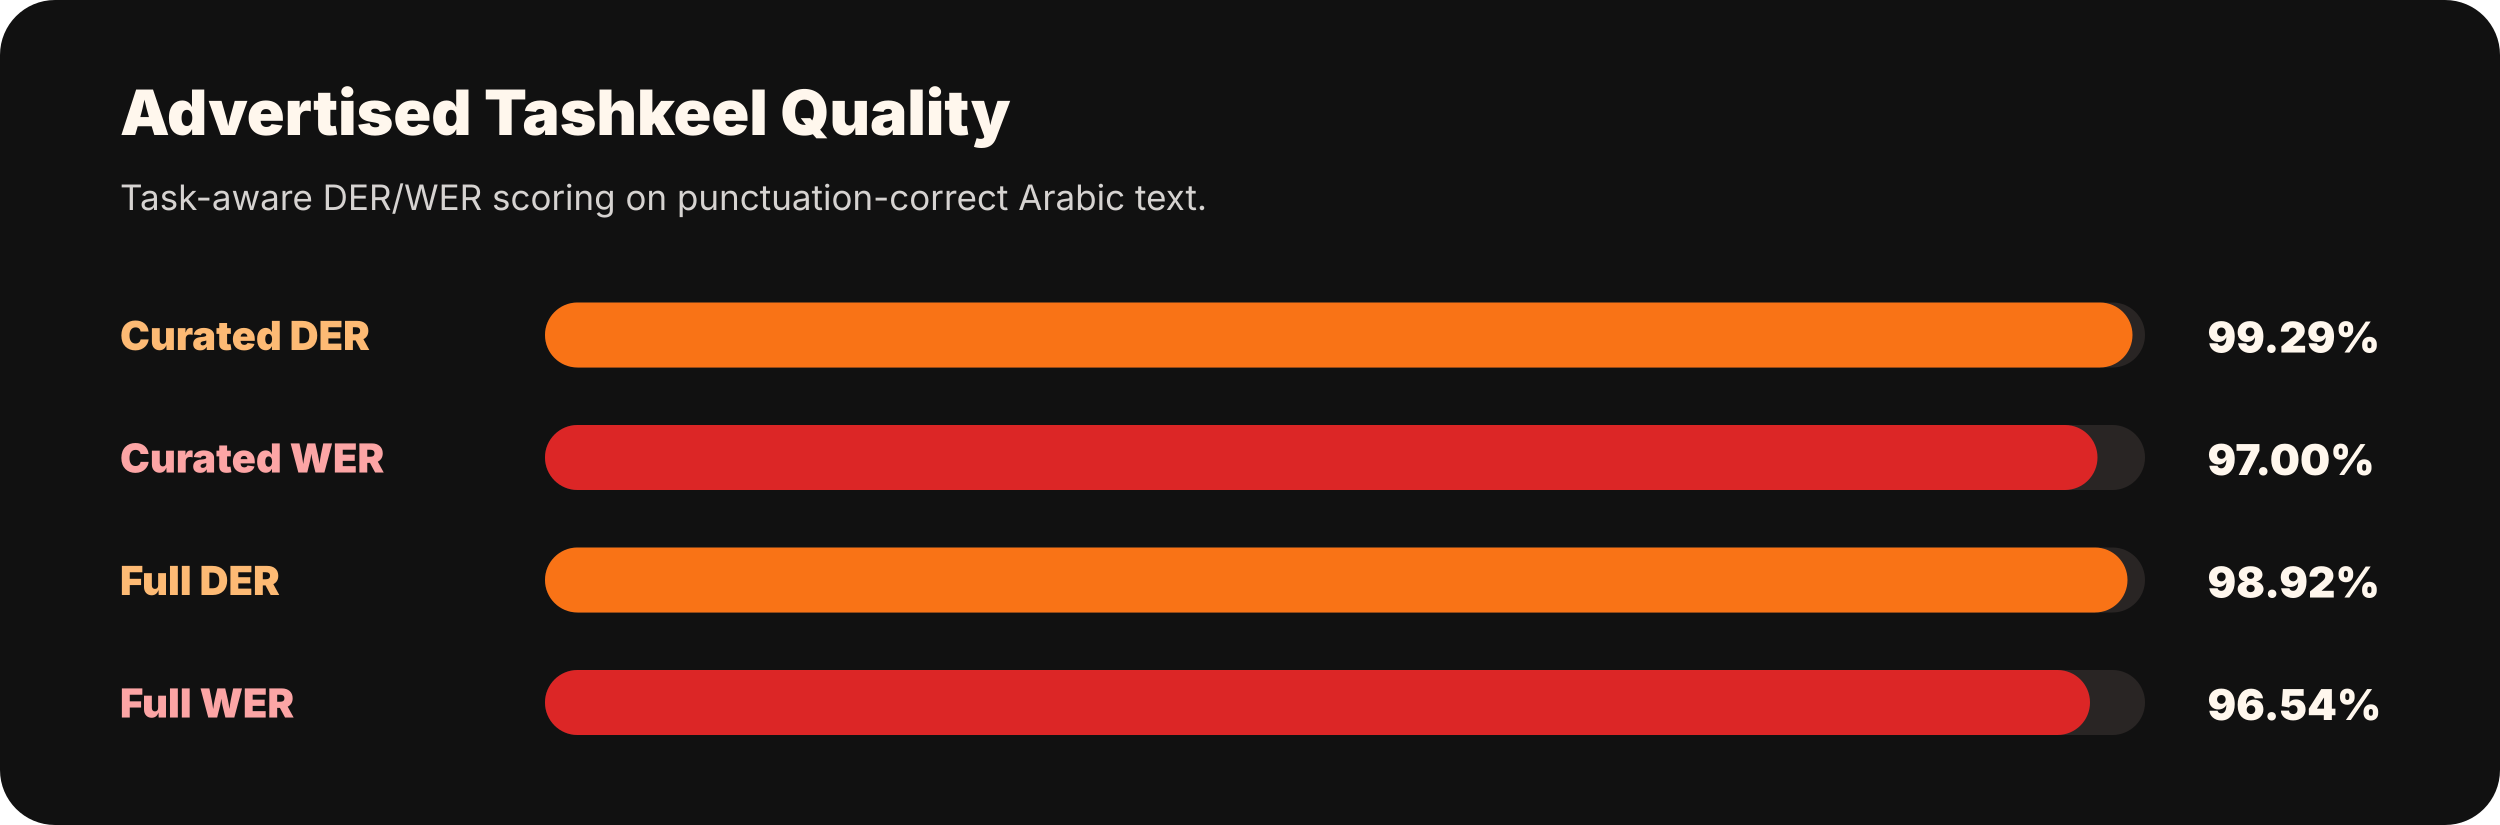
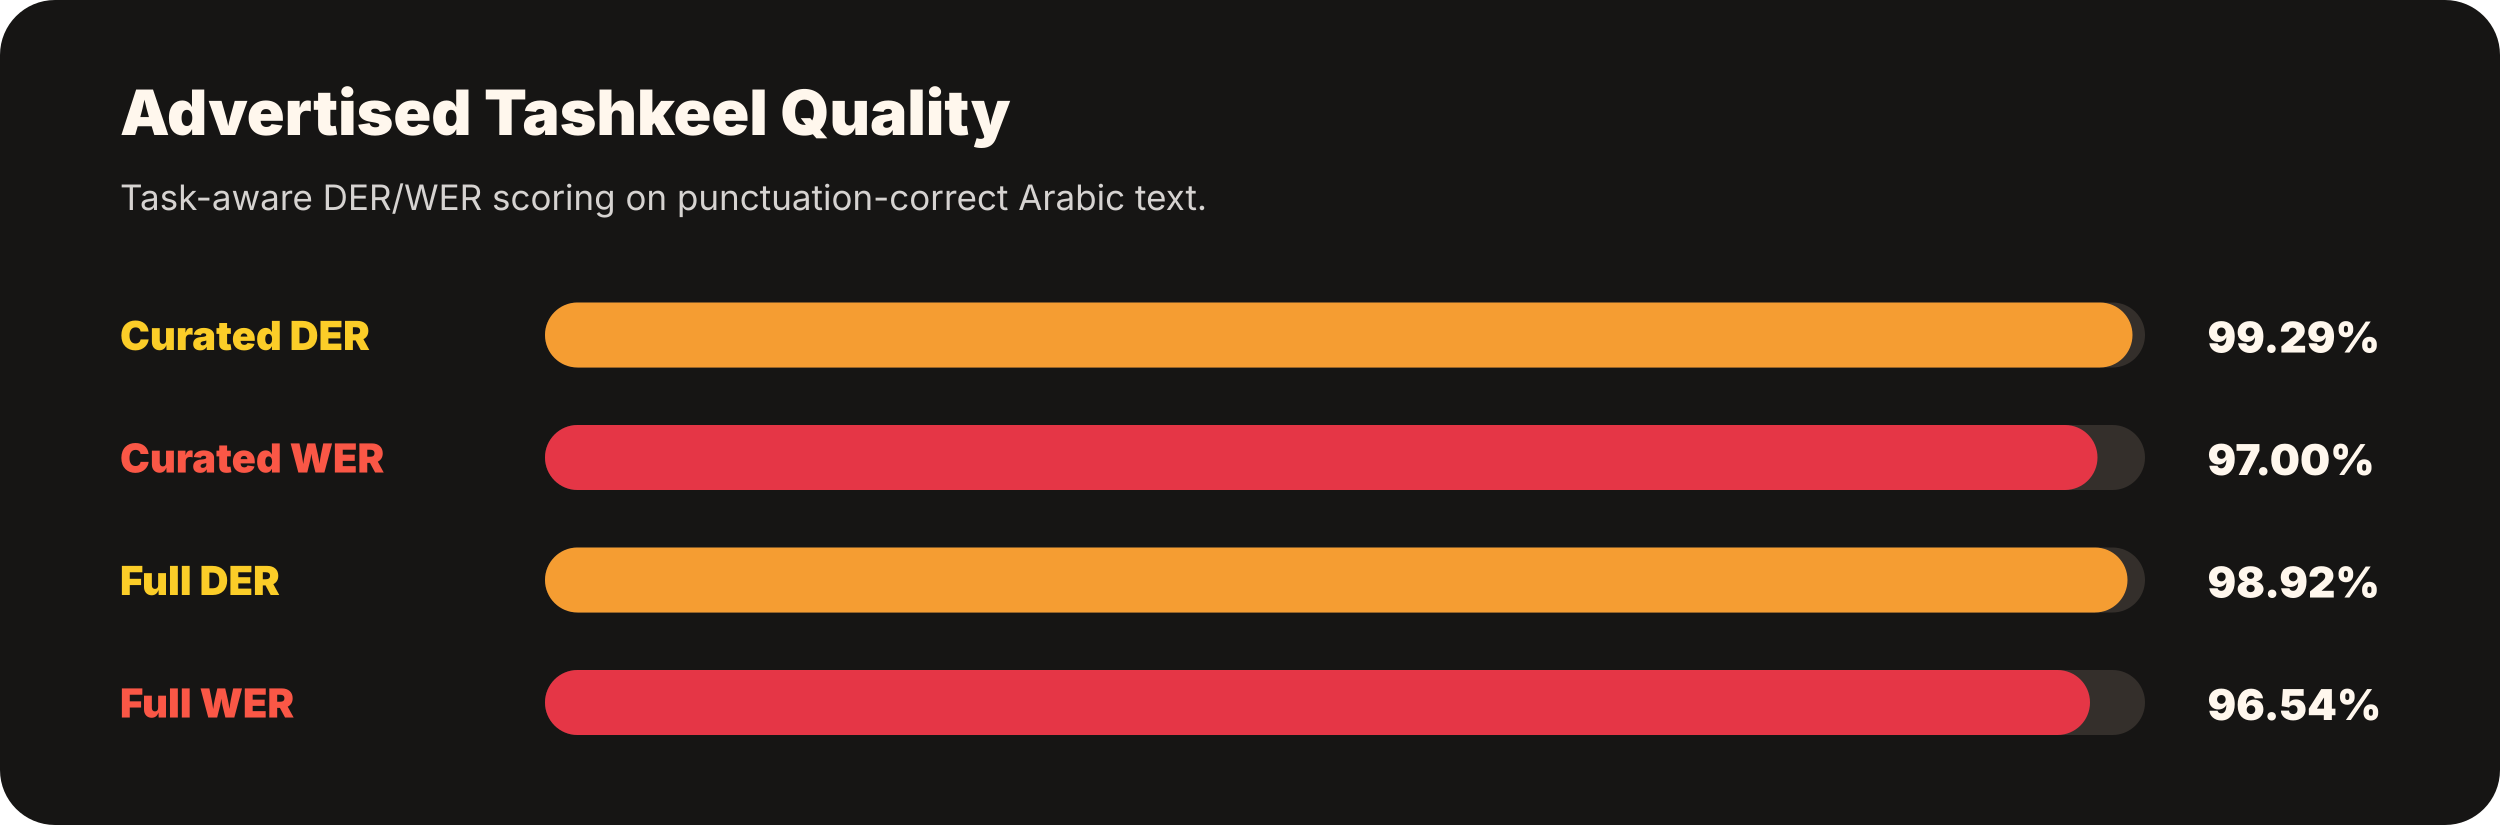
<svg xmlns="http://www.w3.org/2000/svg" width="1000" height="330" viewBox="0 0 1000 330" fill="none" role="img" aria-labelledby="title desc">
-   <rect width="1000" height="330" rx="22" fill="#111111" />
+   <rect width="1000" height="330" rx="22" fill="#161514" />
  <text x="48" y="54" font-family="Inter, Segoe UI, Arial, sans-serif" font-size="25" font-weight="900" fill="#FFF7ED">Advertised Tashkeel Quality</text>
  <text x="48" y="84" font-family="Inter, Segoe UI, Arial, sans-serif" font-size="14" fill="#D6D3D1">Task-aware DER/WER scoring on punctuation-correct Arabic text.</text>
  <g transform="translate(48 117)">
-     <text x="0" y="23" font-family="Inter, Segoe UI, Arial, sans-serif" font-size="16" font-weight="900" fill="#FDBA74">Curated DER</text>
-     <rect x="170" y="4" width="640" height="26" rx="13" fill="#292524" />
-     <rect x="170" y="4" width="635" height="26" rx="13" fill="#F97316" />
+     <text x="0" y="23" font-family="Inter, Segoe UI, Arial, sans-serif" font-size="16" font-weight="900" fill="#FBCD28">Curated DER</text>
+     <rect x="170" y="4" width="640" height="26" rx="13" fill="#342F2B" />
+     <rect x="170" y="4" width="635" height="26" rx="13" fill="#F59D32" />
    <text x="835" y="24" font-family="Inter, Segoe UI, Arial, sans-serif" font-size="17" font-weight="900" fill="#FFF7ED">99.29%</text>
  </g>
  <g transform="translate(48 166)">
-     <text x="0" y="23" font-family="Inter, Segoe UI, Arial, sans-serif" font-size="16" font-weight="900" fill="#FCA5A5">Curated WER</text>
-     <rect x="170" y="4" width="640" height="26" rx="13" fill="#292524" />
-     <rect x="170" y="4" width="621" height="26" rx="13" fill="#DC2626" />
+     <text x="0" y="23" font-family="Inter, Segoe UI, Arial, sans-serif" font-size="16" font-weight="900" fill="#FA5746">Curated WER</text>
+     <rect x="170" y="4" width="640" height="26" rx="13" fill="#342F2B" />
+     <rect x="170" y="4" width="621" height="26" rx="13" fill="#E53646" />
    <text x="835" y="24" font-family="Inter, Segoe UI, Arial, sans-serif" font-size="17" font-weight="900" fill="#FFF7ED">97.00%</text>
  </g>
  <g transform="translate(48 215)">
-     <text x="0" y="23" font-family="Inter, Segoe UI, Arial, sans-serif" font-size="16" font-weight="900" fill="#FDBA74">Full DER</text>
-     <rect x="170" y="4" width="640" height="26" rx="13" fill="#292524" />
-     <rect x="170" y="4" width="633" height="26" rx="13" fill="#F97316" />
+     <text x="0" y="23" font-family="Inter, Segoe UI, Arial, sans-serif" font-size="16" font-weight="900" fill="#FBCD28">Full DER</text>
+     <rect x="170" y="4" width="640" height="26" rx="13" fill="#342F2B" />
+     <rect x="170" y="4" width="633" height="26" rx="13" fill="#F59D32" />
    <text x="835" y="24" font-family="Inter, Segoe UI, Arial, sans-serif" font-size="17" font-weight="900" fill="#FFF7ED">98.92%</text>
  </g>
  <g transform="translate(48 264)">
-     <text x="0" y="23" font-family="Inter, Segoe UI, Arial, sans-serif" font-size="16" font-weight="900" fill="#FCA5A5">Full WER</text>
-     <rect x="170" y="4" width="640" height="26" rx="13" fill="#292524" />
-     <rect x="170" y="4" width="618" height="26" rx="13" fill="#DC2626" />
+     <text x="0" y="23" font-family="Inter, Segoe UI, Arial, sans-serif" font-size="16" font-weight="900" fill="#FA5746">Full WER</text>
+     <rect x="170" y="4" width="640" height="26" rx="13" fill="#342F2B" />
+     <rect x="170" y="4" width="618" height="26" rx="13" fill="#E53646" />
    <text x="835" y="24" font-family="Inter, Segoe UI, Arial, sans-serif" font-size="17" font-weight="900" fill="#FFF7ED">96.54%</text>
  </g>
</svg>
